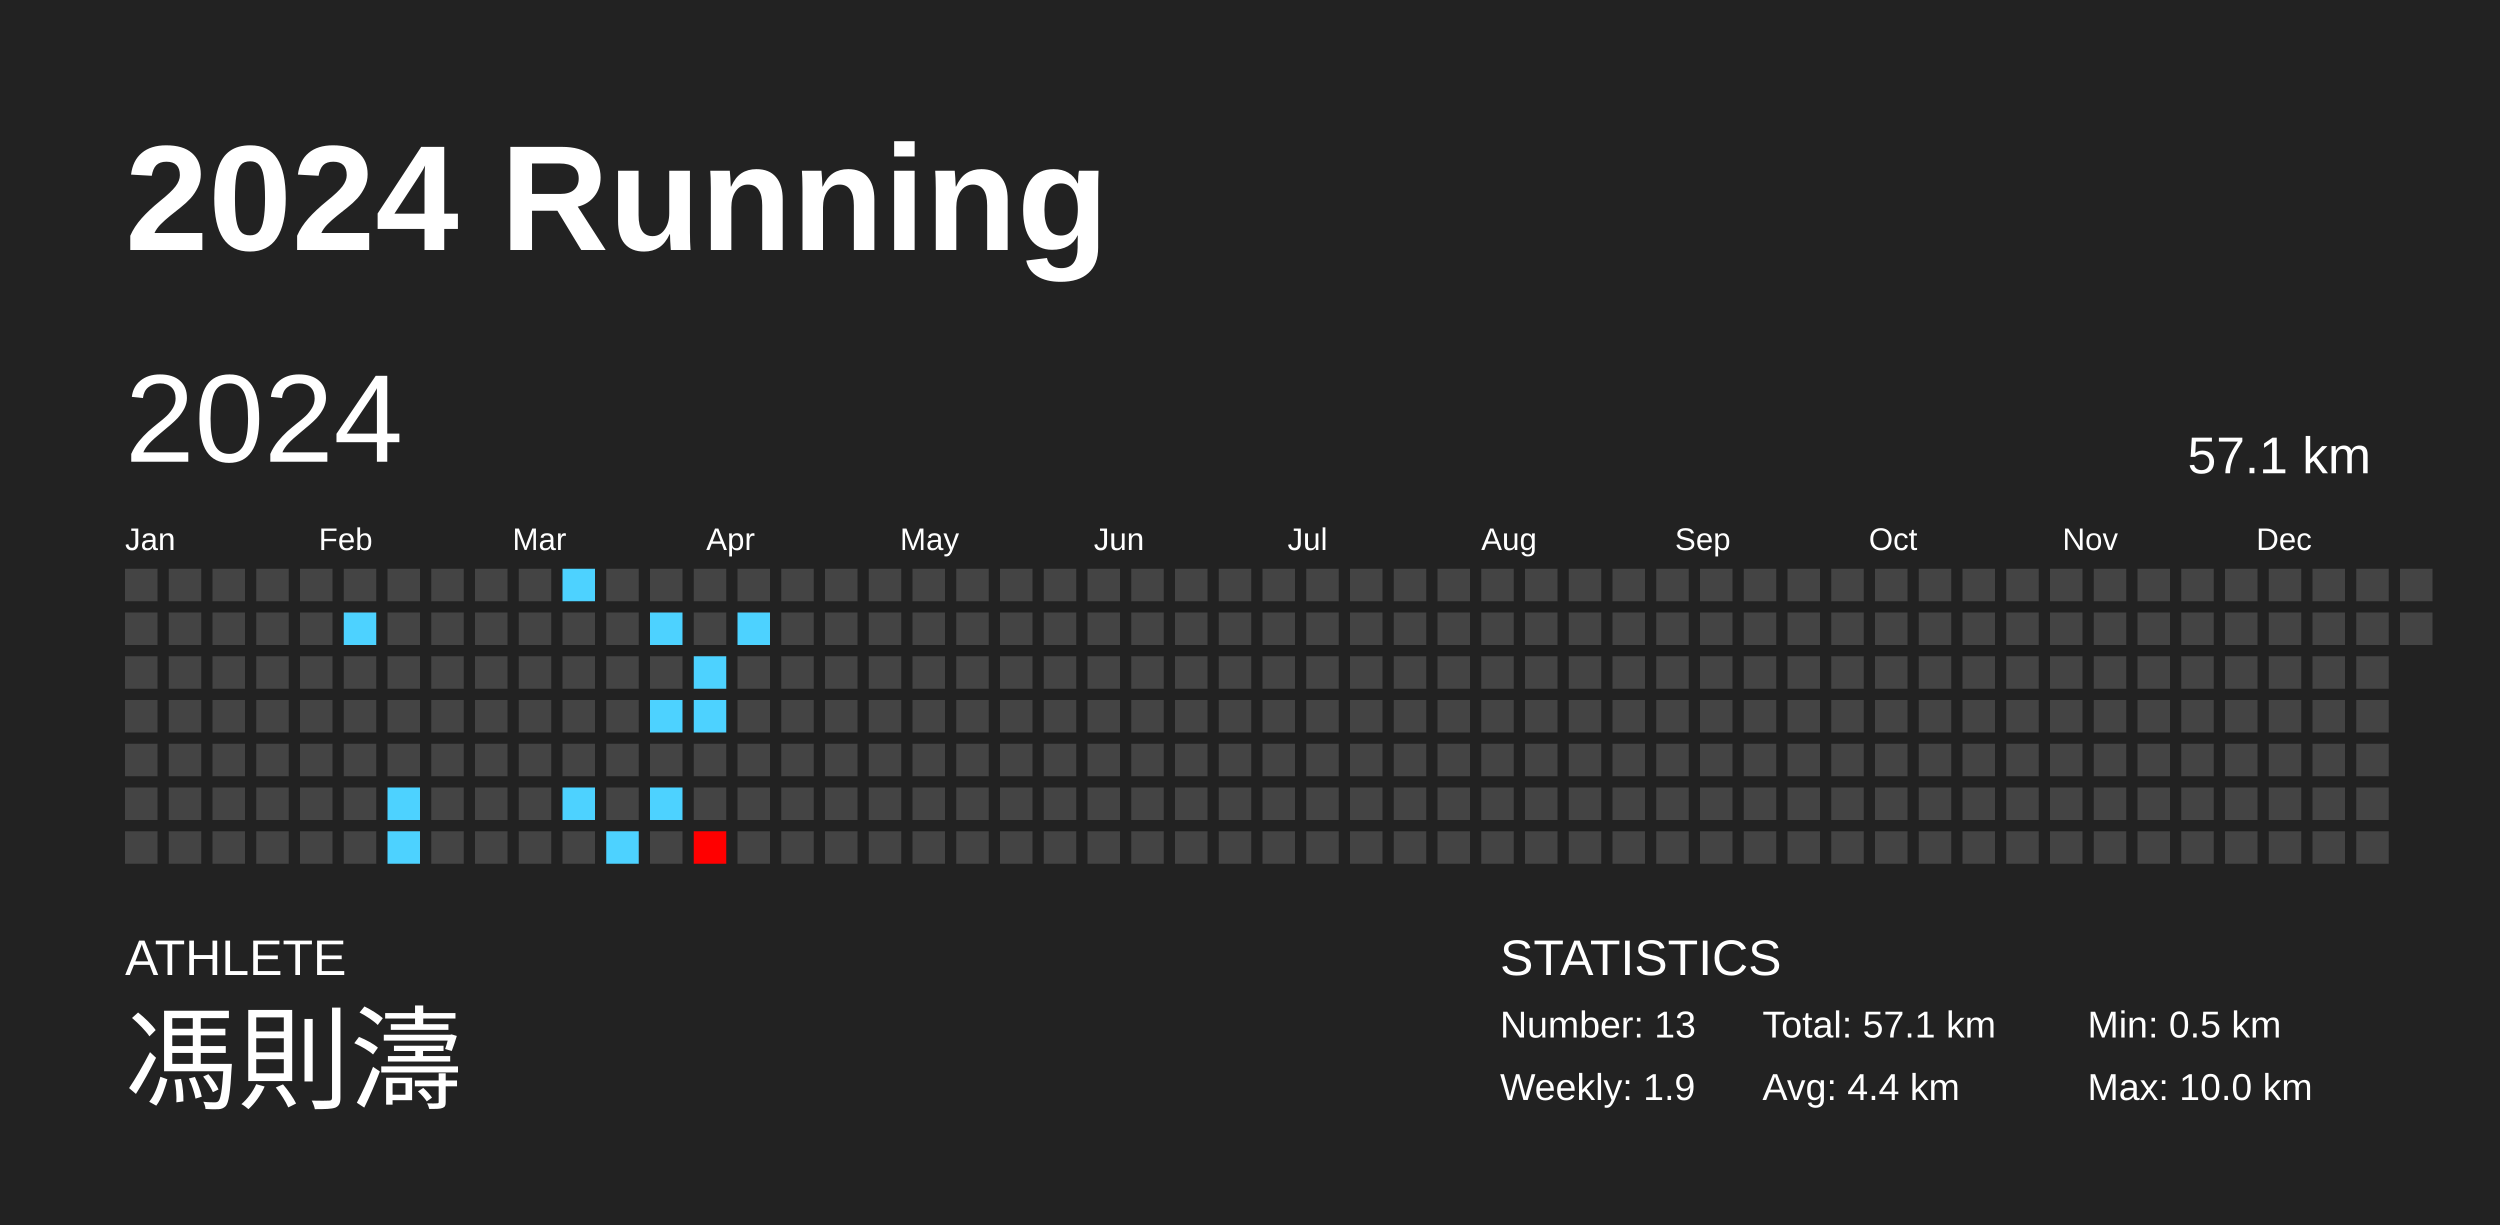
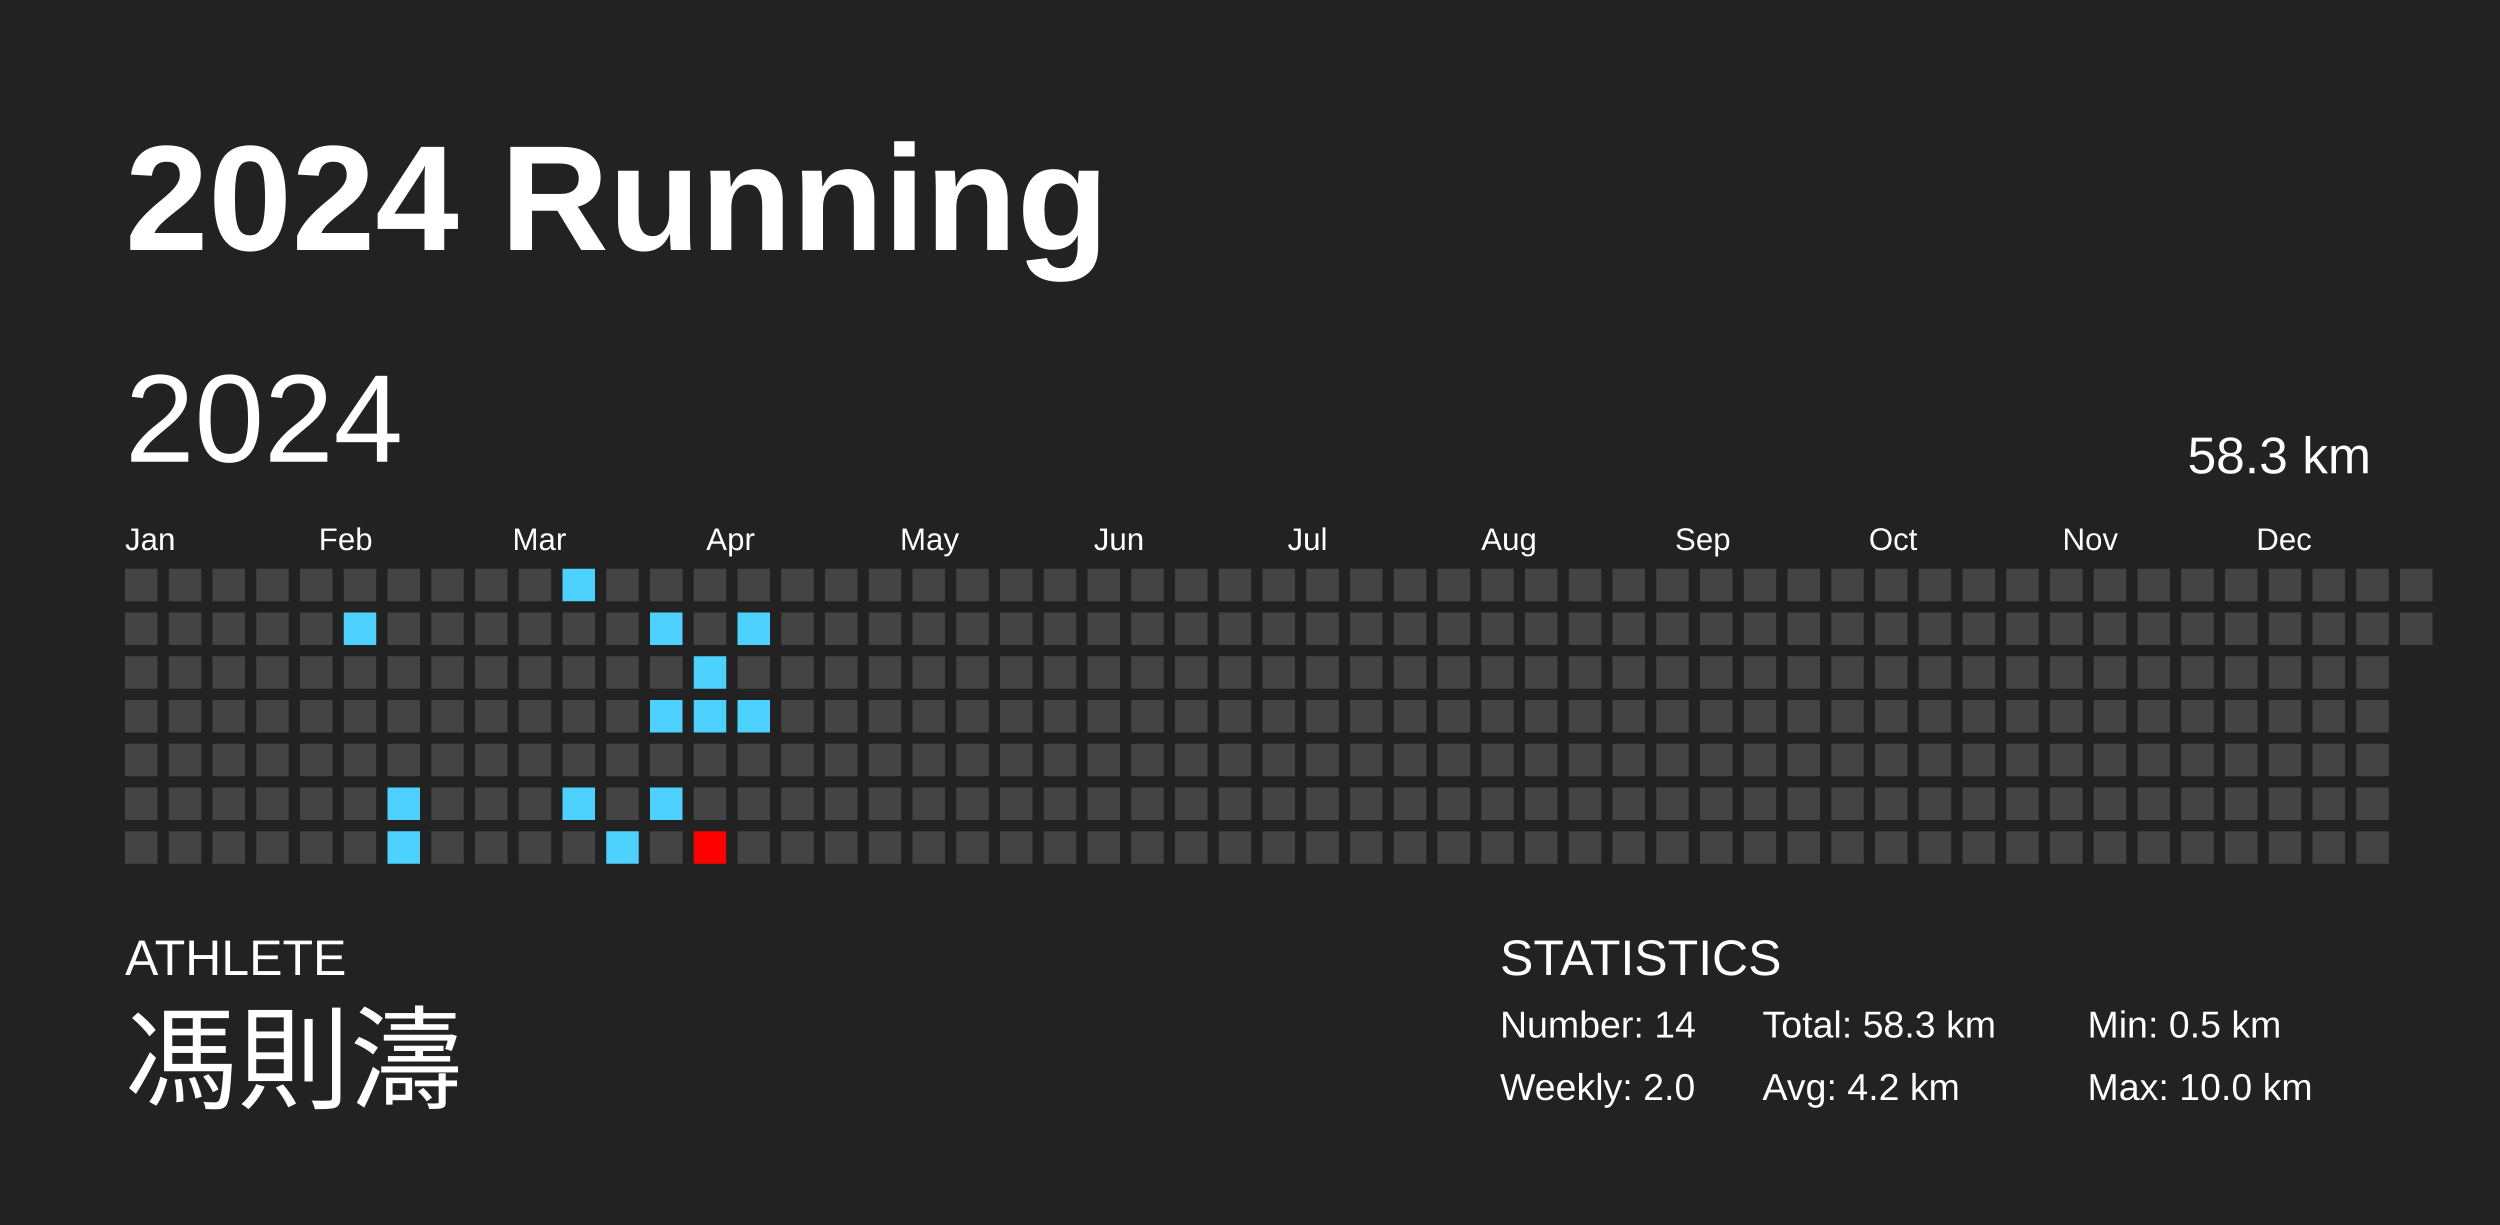
<svg xmlns="http://www.w3.org/2000/svg" baseProfile="full" height="98mm" version="1.1" viewBox="0,0,200,98" width="200mm">
  <defs />
  <rect fill="#222222" height="98" width="200" x="0" y="0" />
  <text fill="#FFFFFF" style="font-size:12px; font-family:Arial; font-weight:bold;" x="10" y="20">2024 Running</text>
  <text fill="#FFFFFF" style="font-size:4px; font-family:Arial" x="10" y="78">ATHLETE</text>
  <text fill="#FFFFFF" style="font-size:9px; font-family:Arial" x="10" y="88">馮則濤</text>
  <text fill="#FFFFFF" style="font-size:4px; font-family:Arial" x="120" y="78">STATISTICS</text>
-   <text fill="#FFFFFF" style="font-size:3px; font-family:Arial" x="120" y="83">Number: 13</text>
-   <text fill="#FFFFFF" style="font-size:3px; font-family:Arial" x="120" y="88">Weekly: 1.9</text>
-   <text fill="#FFFFFF" style="font-size:3px; font-family:Arial" x="141" y="83">Total: 57.1 km</text>
-   <text fill="#FFFFFF" style="font-size:3px; font-family:Arial" x="141" y="88">Avg: 4.4 km</text>
+   <text fill="#FFFFFF" style="font-size:3px; font-family:Arial" x="120" y="83">Number: 14</text>
+   <text fill="#FFFFFF" style="font-size:3px; font-family:Arial" x="120" y="88">Weekly: 2.0</text>
+   <text fill="#FFFFFF" style="font-size:3px; font-family:Arial" x="141" y="83">Total: 58.3 km</text>
+   <text fill="#FFFFFF" style="font-size:3px; font-family:Arial" x="141" y="88">Avg: 4.2 km</text>
  <text fill="#FFFFFF" style="font-size:3px; font-family:Arial" x="167" y="83">Min: 0.5 km</text>
  <text fill="#FFFFFF" style="font-size:3px; font-family:Arial" x="167" y="88">Max: 10.0 km</text>
  <text dominant-baseline="hanging" fill="#FFFFFF" style="font-size:10.0px; font-family:Arial;" x="10" y="30">2024</text>
-   <text dominant-baseline="hanging" fill="#FFFFFF" style="font-size:4.125px; font-family:Arial;" x="175" y="35">57.1 km</text>
+   <text dominant-baseline="hanging" fill="#FFFFFF" style="font-size:4.125px; font-family:Arial;" x="175" y="35">58.3 km</text>
  <text fill="#FFFFFF" style="font-size:2.5px; font-family:Arial" x="10.0" y="44">Jan</text>
  <text fill="#FFFFFF" style="font-size:2.5px; font-family:Arial" x="25.5" y="44">Feb</text>
  <text fill="#FFFFFF" style="font-size:2.5px; font-family:Arial" x="41.0" y="44">Mar</text>
  <text fill="#FFFFFF" style="font-size:2.5px; font-family:Arial" x="56.5" y="44">Apr</text>
  <text fill="#FFFFFF" style="font-size:2.5px; font-family:Arial" x="72.0" y="44">May</text>
  <text fill="#FFFFFF" style="font-size:2.5px; font-family:Arial" x="87.5" y="44">Jun</text>
  <text fill="#FFFFFF" style="font-size:2.5px; font-family:Arial" x="103.0" y="44">Jul</text>
  <text fill="#FFFFFF" style="font-size:2.5px; font-family:Arial" x="118.5" y="44">Aug</text>
  <text fill="#FFFFFF" style="font-size:2.5px; font-family:Arial" x="134.0" y="44">Sep</text>
  <text fill="#FFFFFF" style="font-size:2.5px; font-family:Arial" x="149.5" y="44">Oct</text>
  <text fill="#FFFFFF" style="font-size:2.5px; font-family:Arial" x="165.0" y="44">Nov</text>
  <text fill="#FFFFFF" style="font-size:2.5px; font-family:Arial" x="180.5" y="44">Dec</text>
  <rect fill="#444444" height="2.6" width="2.6" x="10.0" y="45.5" />
  <rect fill="#444444" height="2.6" width="2.6" x="10.0" y="49.0" />
  <rect fill="#444444" height="2.6" width="2.6" x="10.0" y="52.5" />
  <rect fill="#444444" height="2.6" width="2.6" x="10.0" y="56.0" />
  <rect fill="#444444" height="2.6" width="2.6" x="10.0" y="59.5" />
  <rect fill="#444444" height="2.6" width="2.6" x="10.0" y="63.0" />
  <rect fill="#444444" height="2.6" width="2.6" x="10.0" y="66.5" />
  <rect fill="#444444" height="2.6" width="2.6" x="13.5" y="45.5" />
  <rect fill="#444444" height="2.6" width="2.6" x="13.5" y="49.0" />
  <rect fill="#444444" height="2.6" width="2.6" x="13.5" y="52.5" />
  <rect fill="#444444" height="2.6" width="2.6" x="13.5" y="56.0" />
  <rect fill="#444444" height="2.6" width="2.6" x="13.5" y="59.5" />
  <rect fill="#444444" height="2.6" width="2.6" x="13.5" y="63.0" />
  <rect fill="#444444" height="2.6" width="2.6" x="13.5" y="66.5" />
  <rect fill="#444444" height="2.6" width="2.6" x="17.0" y="45.5" />
  <rect fill="#444444" height="2.6" width="2.6" x="17.0" y="49.0" />
  <rect fill="#444444" height="2.6" width="2.6" x="17.0" y="52.5" />
  <rect fill="#444444" height="2.6" width="2.6" x="17.0" y="56.0" />
  <rect fill="#444444" height="2.6" width="2.6" x="17.0" y="59.5" />
  <rect fill="#444444" height="2.6" width="2.6" x="17.0" y="63.0" />
  <rect fill="#444444" height="2.6" width="2.6" x="17.0" y="66.5" />
  <rect fill="#444444" height="2.6" width="2.6" x="20.5" y="45.5" />
  <rect fill="#444444" height="2.6" width="2.6" x="20.5" y="49.0" />
  <rect fill="#444444" height="2.6" width="2.6" x="20.5" y="52.5" />
  <rect fill="#444444" height="2.6" width="2.6" x="20.5" y="56.0" />
  <rect fill="#444444" height="2.6" width="2.6" x="20.5" y="59.5" />
  <rect fill="#444444" height="2.6" width="2.6" x="20.5" y="63.0" />
  <rect fill="#444444" height="2.6" width="2.6" x="20.5" y="66.5" />
  <rect fill="#444444" height="2.6" width="2.6" x="24.0" y="45.5" />
  <rect fill="#444444" height="2.6" width="2.6" x="24.0" y="49.0" />
  <rect fill="#444444" height="2.6" width="2.6" x="24.0" y="52.5" />
  <rect fill="#444444" height="2.6" width="2.6" x="24.0" y="56.0" />
  <rect fill="#444444" height="2.6" width="2.6" x="24.0" y="59.5" />
  <rect fill="#444444" height="2.6" width="2.6" x="24.0" y="63.0" />
  <rect fill="#444444" height="2.6" width="2.6" x="24.0" y="66.5" />
  <rect fill="#444444" height="2.6" width="2.6" x="27.5" y="45.5" />
  <rect fill="#4dd2ff" height="2.6" width="2.6" x="27.5" y="49.0" />
  <rect fill="#444444" height="2.6" width="2.6" x="27.5" y="52.5" />
  <rect fill="#444444" height="2.6" width="2.6" x="27.5" y="56.0" />
  <rect fill="#444444" height="2.6" width="2.6" x="27.5" y="59.5" />
  <rect fill="#444444" height="2.6" width="2.6" x="27.5" y="63.0" />
  <rect fill="#444444" height="2.6" width="2.6" x="27.5" y="66.5" />
  <rect fill="#444444" height="2.6" width="2.6" x="31.0" y="45.5" />
  <rect fill="#444444" height="2.6" width="2.6" x="31.0" y="49.0" />
  <rect fill="#444444" height="2.6" width="2.6" x="31.0" y="52.5" />
  <rect fill="#444444" height="2.6" width="2.6" x="31.0" y="56.0" />
  <rect fill="#444444" height="2.6" width="2.6" x="31.0" y="59.5" />
  <rect fill="#4dd2ff" height="2.6" width="2.6" x="31.0" y="63.0" />
  <rect fill="#4dd2ff" height="2.6" width="2.6" x="31.0" y="66.5" />
  <rect fill="#444444" height="2.6" width="2.6" x="34.5" y="45.5" />
  <rect fill="#444444" height="2.6" width="2.6" x="34.5" y="49.0" />
  <rect fill="#444444" height="2.6" width="2.6" x="34.5" y="52.5" />
  <rect fill="#444444" height="2.6" width="2.6" x="34.5" y="56.0" />
  <rect fill="#444444" height="2.6" width="2.6" x="34.5" y="59.5" />
  <rect fill="#444444" height="2.6" width="2.6" x="34.5" y="63.0" />
  <rect fill="#444444" height="2.6" width="2.6" x="34.5" y="66.5" />
  <rect fill="#444444" height="2.6" width="2.6" x="38.0" y="45.5" />
  <rect fill="#444444" height="2.6" width="2.6" x="38.0" y="49.0" />
  <rect fill="#444444" height="2.6" width="2.6" x="38.0" y="52.5" />
  <rect fill="#444444" height="2.6" width="2.6" x="38.0" y="56.0" />
  <rect fill="#444444" height="2.6" width="2.6" x="38.0" y="59.5" />
  <rect fill="#444444" height="2.6" width="2.6" x="38.0" y="63.0" />
  <rect fill="#444444" height="2.6" width="2.6" x="38.0" y="66.5" />
  <rect fill="#444444" height="2.6" width="2.6" x="41.5" y="45.5" />
  <rect fill="#444444" height="2.6" width="2.6" x="41.5" y="49.0" />
  <rect fill="#444444" height="2.6" width="2.6" x="41.5" y="52.5" />
  <rect fill="#444444" height="2.6" width="2.6" x="41.5" y="56.0" />
  <rect fill="#444444" height="2.6" width="2.6" x="41.5" y="59.5" />
  <rect fill="#444444" height="2.6" width="2.6" x="41.5" y="63.0" />
  <rect fill="#444444" height="2.6" width="2.6" x="41.5" y="66.5" />
  <rect fill="#4dd2ff" height="2.6" width="2.6" x="45.0" y="45.5" />
  <rect fill="#444444" height="2.6" width="2.6" x="45.0" y="49.0" />
  <rect fill="#444444" height="2.6" width="2.6" x="45.0" y="52.5" />
  <rect fill="#444444" height="2.6" width="2.6" x="45.0" y="56.0" />
  <rect fill="#444444" height="2.6" width="2.6" x="45.0" y="59.5" />
  <rect fill="#4dd2ff" height="2.6" width="2.6" x="45.0" y="63.0" />
  <rect fill="#444444" height="2.6" width="2.6" x="45.0" y="66.5" />
  <rect fill="#444444" height="2.6" width="2.6" x="48.5" y="45.5" />
  <rect fill="#444444" height="2.6" width="2.6" x="48.5" y="49.0" />
  <rect fill="#444444" height="2.6" width="2.6" x="48.5" y="52.5" />
  <rect fill="#444444" height="2.6" width="2.6" x="48.5" y="56.0" />
  <rect fill="#444444" height="2.6" width="2.6" x="48.5" y="59.5" />
  <rect fill="#444444" height="2.6" width="2.6" x="48.5" y="63.0" />
  <rect fill="#4dd2ff" height="2.6" width="2.6" x="48.5" y="66.5" />
  <rect fill="#444444" height="2.6" width="2.6" x="52.0" y="45.5" />
  <rect fill="#4dd2ff" height="2.6" width="2.6" x="52.0" y="49.0" />
  <rect fill="#444444" height="2.6" width="2.6" x="52.0" y="52.5" />
  <rect fill="#4dd2ff" height="2.6" width="2.6" x="52.0" y="56.0" />
  <rect fill="#444444" height="2.6" width="2.6" x="52.0" y="59.5" />
  <rect fill="#4dd2ff" height="2.6" width="2.6" x="52.0" y="63.0" />
  <rect fill="#444444" height="2.6" width="2.6" x="52.0" y="66.5" />
  <rect fill="#444444" height="2.6" width="2.6" x="55.5" y="45.5" />
  <rect fill="#444444" height="2.6" width="2.6" x="55.5" y="49.0" />
  <rect fill="#4dd2ff" height="2.6" width="2.6" x="55.5" y="52.5" />
  <rect fill="#4dd2ff" height="2.6" width="2.6" x="55.5" y="56.0" />
  <rect fill="#444444" height="2.6" width="2.6" x="55.5" y="59.5" />
  <rect fill="#444444" height="2.6" width="2.6" x="55.5" y="63.0" />
  <rect fill="#ff0000" height="2.6" width="2.6" x="55.5" y="66.5" />
  <rect fill="#444444" height="2.6" width="2.6" x="59.0" y="45.5" />
  <rect fill="#4dd2ff" height="2.6" width="2.6" x="59.0" y="49.0" />
  <rect fill="#444444" height="2.6" width="2.6" x="59.0" y="52.5" />
-   <rect fill="#444444" height="2.6" width="2.6" x="59.0" y="56.0" />
+   <rect fill="#4dd2ff" height="2.6" width="2.6" x="59.0" y="56.0" />
  <rect fill="#444444" height="2.6" width="2.6" x="59.0" y="59.5" />
  <rect fill="#444444" height="2.6" width="2.6" x="59.0" y="63.0" />
  <rect fill="#444444" height="2.6" width="2.6" x="59.0" y="66.5" />
  <rect fill="#444444" height="2.6" width="2.6" x="62.5" y="45.5" />
  <rect fill="#444444" height="2.6" width="2.6" x="62.5" y="49.0" />
  <rect fill="#444444" height="2.6" width="2.6" x="62.5" y="52.5" />
  <rect fill="#444444" height="2.6" width="2.6" x="62.5" y="56.0" />
  <rect fill="#444444" height="2.6" width="2.6" x="62.5" y="59.5" />
  <rect fill="#444444" height="2.6" width="2.6" x="62.5" y="63.0" />
  <rect fill="#444444" height="2.6" width="2.6" x="62.5" y="66.5" />
  <rect fill="#444444" height="2.6" width="2.6" x="66.0" y="45.5" />
  <rect fill="#444444" height="2.6" width="2.6" x="66.0" y="49.0" />
  <rect fill="#444444" height="2.6" width="2.6" x="66.0" y="52.5" />
  <rect fill="#444444" height="2.6" width="2.6" x="66.0" y="56.0" />
  <rect fill="#444444" height="2.6" width="2.6" x="66.0" y="59.5" />
  <rect fill="#444444" height="2.6" width="2.6" x="66.0" y="63.0" />
  <rect fill="#444444" height="2.6" width="2.6" x="66.0" y="66.5" />
  <rect fill="#444444" height="2.6" width="2.6" x="69.5" y="45.5" />
  <rect fill="#444444" height="2.6" width="2.6" x="69.5" y="49.0" />
  <rect fill="#444444" height="2.6" width="2.6" x="69.5" y="52.5" />
  <rect fill="#444444" height="2.6" width="2.6" x="69.5" y="56.0" />
  <rect fill="#444444" height="2.6" width="2.6" x="69.5" y="59.5" />
  <rect fill="#444444" height="2.6" width="2.6" x="69.5" y="63.0" />
  <rect fill="#444444" height="2.6" width="2.6" x="69.5" y="66.5" />
  <rect fill="#444444" height="2.6" width="2.6" x="73.0" y="45.5" />
  <rect fill="#444444" height="2.6" width="2.6" x="73.0" y="49.0" />
  <rect fill="#444444" height="2.6" width="2.6" x="73.0" y="52.5" />
  <rect fill="#444444" height="2.6" width="2.6" x="73.0" y="56.0" />
  <rect fill="#444444" height="2.6" width="2.6" x="73.0" y="59.5" />
  <rect fill="#444444" height="2.6" width="2.6" x="73.0" y="63.0" />
  <rect fill="#444444" height="2.6" width="2.6" x="73.0" y="66.5" />
  <rect fill="#444444" height="2.6" width="2.6" x="76.5" y="45.5" />
  <rect fill="#444444" height="2.6" width="2.6" x="76.5" y="49.0" />
  <rect fill="#444444" height="2.6" width="2.6" x="76.5" y="52.5" />
  <rect fill="#444444" height="2.6" width="2.6" x="76.5" y="56.0" />
  <rect fill="#444444" height="2.6" width="2.6" x="76.5" y="59.5" />
  <rect fill="#444444" height="2.6" width="2.6" x="76.5" y="63.0" />
  <rect fill="#444444" height="2.6" width="2.6" x="76.5" y="66.5" />
  <rect fill="#444444" height="2.6" width="2.6" x="80.0" y="45.5" />
  <rect fill="#444444" height="2.6" width="2.6" x="80.0" y="49.0" />
  <rect fill="#444444" height="2.6" width="2.6" x="80.0" y="52.5" />
  <rect fill="#444444" height="2.6" width="2.6" x="80.0" y="56.0" />
  <rect fill="#444444" height="2.6" width="2.6" x="80.0" y="59.5" />
  <rect fill="#444444" height="2.6" width="2.6" x="80.0" y="63.0" />
  <rect fill="#444444" height="2.6" width="2.6" x="80.0" y="66.5" />
  <rect fill="#444444" height="2.6" width="2.6" x="83.5" y="45.5" />
  <rect fill="#444444" height="2.6" width="2.6" x="83.5" y="49.0" />
  <rect fill="#444444" height="2.6" width="2.6" x="83.5" y="52.5" />
  <rect fill="#444444" height="2.6" width="2.6" x="83.5" y="56.0" />
  <rect fill="#444444" height="2.6" width="2.6" x="83.5" y="59.5" />
  <rect fill="#444444" height="2.6" width="2.6" x="83.5" y="63.0" />
  <rect fill="#444444" height="2.6" width="2.6" x="83.5" y="66.5" />
  <rect fill="#444444" height="2.6" width="2.6" x="87.0" y="45.5" />
  <rect fill="#444444" height="2.6" width="2.6" x="87.0" y="49.0" />
  <rect fill="#444444" height="2.6" width="2.6" x="87.0" y="52.5" />
  <rect fill="#444444" height="2.6" width="2.6" x="87.0" y="56.0" />
  <rect fill="#444444" height="2.6" width="2.6" x="87.0" y="59.5" />
  <rect fill="#444444" height="2.6" width="2.6" x="87.0" y="63.0" />
  <rect fill="#444444" height="2.6" width="2.6" x="87.0" y="66.5" />
  <rect fill="#444444" height="2.6" width="2.6" x="90.5" y="45.5" />
  <rect fill="#444444" height="2.6" width="2.6" x="90.5" y="49.0" />
  <rect fill="#444444" height="2.6" width="2.6" x="90.5" y="52.5" />
  <rect fill="#444444" height="2.6" width="2.6" x="90.5" y="56.0" />
  <rect fill="#444444" height="2.6" width="2.6" x="90.5" y="59.5" />
  <rect fill="#444444" height="2.6" width="2.6" x="90.5" y="63.0" />
  <rect fill="#444444" height="2.6" width="2.6" x="90.5" y="66.5" />
  <rect fill="#444444" height="2.6" width="2.6" x="94.0" y="45.5" />
  <rect fill="#444444" height="2.6" width="2.6" x="94.0" y="49.0" />
  <rect fill="#444444" height="2.6" width="2.6" x="94.0" y="52.5" />
  <rect fill="#444444" height="2.6" width="2.6" x="94.0" y="56.0" />
  <rect fill="#444444" height="2.6" width="2.6" x="94.0" y="59.5" />
  <rect fill="#444444" height="2.6" width="2.6" x="94.0" y="63.0" />
  <rect fill="#444444" height="2.6" width="2.6" x="94.0" y="66.5" />
  <rect fill="#444444" height="2.6" width="2.6" x="97.5" y="45.5" />
  <rect fill="#444444" height="2.6" width="2.6" x="97.5" y="49.0" />
  <rect fill="#444444" height="2.6" width="2.6" x="97.5" y="52.5" />
  <rect fill="#444444" height="2.6" width="2.6" x="97.5" y="56.0" />
  <rect fill="#444444" height="2.6" width="2.6" x="97.5" y="59.5" />
  <rect fill="#444444" height="2.6" width="2.6" x="97.5" y="63.0" />
  <rect fill="#444444" height="2.6" width="2.6" x="97.5" y="66.5" />
  <rect fill="#444444" height="2.6" width="2.6" x="101.0" y="45.5" />
  <rect fill="#444444" height="2.6" width="2.6" x="101.0" y="49.0" />
  <rect fill="#444444" height="2.6" width="2.6" x="101.0" y="52.5" />
  <rect fill="#444444" height="2.6" width="2.6" x="101.0" y="56.0" />
  <rect fill="#444444" height="2.6" width="2.6" x="101.0" y="59.5" />
  <rect fill="#444444" height="2.6" width="2.6" x="101.0" y="63.0" />
  <rect fill="#444444" height="2.6" width="2.6" x="101.0" y="66.5" />
  <rect fill="#444444" height="2.6" width="2.6" x="104.5" y="45.5" />
  <rect fill="#444444" height="2.6" width="2.6" x="104.5" y="49.0" />
  <rect fill="#444444" height="2.6" width="2.6" x="104.5" y="52.5" />
  <rect fill="#444444" height="2.6" width="2.6" x="104.5" y="56.0" />
  <rect fill="#444444" height="2.6" width="2.6" x="104.5" y="59.5" />
  <rect fill="#444444" height="2.6" width="2.6" x="104.5" y="63.0" />
  <rect fill="#444444" height="2.6" width="2.6" x="104.5" y="66.5" />
  <rect fill="#444444" height="2.6" width="2.6" x="108.0" y="45.5" />
  <rect fill="#444444" height="2.6" width="2.6" x="108.0" y="49.0" />
  <rect fill="#444444" height="2.6" width="2.6" x="108.0" y="52.5" />
  <rect fill="#444444" height="2.6" width="2.6" x="108.0" y="56.0" />
  <rect fill="#444444" height="2.6" width="2.6" x="108.0" y="59.5" />
  <rect fill="#444444" height="2.6" width="2.6" x="108.0" y="63.0" />
  <rect fill="#444444" height="2.6" width="2.6" x="108.0" y="66.5" />
  <rect fill="#444444" height="2.6" width="2.6" x="111.5" y="45.5" />
  <rect fill="#444444" height="2.6" width="2.6" x="111.5" y="49.0" />
  <rect fill="#444444" height="2.6" width="2.6" x="111.5" y="52.5" />
  <rect fill="#444444" height="2.6" width="2.6" x="111.5" y="56.0" />
  <rect fill="#444444" height="2.6" width="2.6" x="111.5" y="59.5" />
  <rect fill="#444444" height="2.6" width="2.6" x="111.5" y="63.0" />
  <rect fill="#444444" height="2.6" width="2.6" x="111.5" y="66.5" />
  <rect fill="#444444" height="2.6" width="2.6" x="115.0" y="45.5" />
  <rect fill="#444444" height="2.6" width="2.6" x="115.0" y="49.0" />
  <rect fill="#444444" height="2.6" width="2.6" x="115.0" y="52.5" />
  <rect fill="#444444" height="2.6" width="2.6" x="115.0" y="56.0" />
  <rect fill="#444444" height="2.6" width="2.6" x="115.0" y="59.5" />
  <rect fill="#444444" height="2.6" width="2.6" x="115.0" y="63.0" />
  <rect fill="#444444" height="2.6" width="2.6" x="115.0" y="66.5" />
  <rect fill="#444444" height="2.6" width="2.6" x="118.5" y="45.5" />
  <rect fill="#444444" height="2.6" width="2.6" x="118.5" y="49.0" />
  <rect fill="#444444" height="2.6" width="2.6" x="118.5" y="52.5" />
  <rect fill="#444444" height="2.6" width="2.6" x="118.5" y="56.0" />
  <rect fill="#444444" height="2.6" width="2.6" x="118.5" y="59.5" />
  <rect fill="#444444" height="2.6" width="2.6" x="118.5" y="63.0" />
  <rect fill="#444444" height="2.6" width="2.6" x="118.5" y="66.5" />
  <rect fill="#444444" height="2.6" width="2.6" x="122.0" y="45.5" />
  <rect fill="#444444" height="2.6" width="2.6" x="122.0" y="49.0" />
  <rect fill="#444444" height="2.6" width="2.6" x="122.0" y="52.5" />
  <rect fill="#444444" height="2.6" width="2.6" x="122.0" y="56.0" />
  <rect fill="#444444" height="2.6" width="2.6" x="122.0" y="59.5" />
  <rect fill="#444444" height="2.6" width="2.6" x="122.0" y="63.0" />
  <rect fill="#444444" height="2.6" width="2.6" x="122.0" y="66.5" />
  <rect fill="#444444" height="2.6" width="2.6" x="125.5" y="45.5" />
  <rect fill="#444444" height="2.6" width="2.6" x="125.5" y="49.0" />
  <rect fill="#444444" height="2.6" width="2.6" x="125.5" y="52.5" />
  <rect fill="#444444" height="2.6" width="2.6" x="125.5" y="56.0" />
  <rect fill="#444444" height="2.6" width="2.6" x="125.5" y="59.5" />
  <rect fill="#444444" height="2.6" width="2.6" x="125.5" y="63.0" />
  <rect fill="#444444" height="2.6" width="2.6" x="125.5" y="66.5" />
  <rect fill="#444444" height="2.6" width="2.6" x="129.0" y="45.5" />
  <rect fill="#444444" height="2.6" width="2.6" x="129.0" y="49.0" />
  <rect fill="#444444" height="2.6" width="2.6" x="129.0" y="52.5" />
  <rect fill="#444444" height="2.6" width="2.6" x="129.0" y="56.0" />
  <rect fill="#444444" height="2.6" width="2.6" x="129.0" y="59.5" />
  <rect fill="#444444" height="2.6" width="2.6" x="129.0" y="63.0" />
  <rect fill="#444444" height="2.6" width="2.6" x="129.0" y="66.5" />
  <rect fill="#444444" height="2.6" width="2.6" x="132.5" y="45.5" />
  <rect fill="#444444" height="2.6" width="2.6" x="132.5" y="49.0" />
  <rect fill="#444444" height="2.6" width="2.6" x="132.5" y="52.5" />
  <rect fill="#444444" height="2.6" width="2.6" x="132.5" y="56.0" />
  <rect fill="#444444" height="2.6" width="2.6" x="132.5" y="59.5" />
  <rect fill="#444444" height="2.6" width="2.6" x="132.5" y="63.0" />
  <rect fill="#444444" height="2.6" width="2.6" x="132.5" y="66.5" />
  <rect fill="#444444" height="2.6" width="2.6" x="136.0" y="45.5" />
  <rect fill="#444444" height="2.6" width="2.6" x="136.0" y="49.0" />
  <rect fill="#444444" height="2.6" width="2.6" x="136.0" y="52.5" />
  <rect fill="#444444" height="2.6" width="2.6" x="136.0" y="56.0" />
  <rect fill="#444444" height="2.6" width="2.6" x="136.0" y="59.5" />
  <rect fill="#444444" height="2.6" width="2.6" x="136.0" y="63.0" />
  <rect fill="#444444" height="2.6" width="2.6" x="136.0" y="66.5" />
  <rect fill="#444444" height="2.6" width="2.6" x="139.5" y="45.5" />
  <rect fill="#444444" height="2.6" width="2.6" x="139.5" y="49.0" />
  <rect fill="#444444" height="2.6" width="2.6" x="139.5" y="52.5" />
  <rect fill="#444444" height="2.6" width="2.6" x="139.5" y="56.0" />
  <rect fill="#444444" height="2.6" width="2.6" x="139.5" y="59.5" />
  <rect fill="#444444" height="2.6" width="2.6" x="139.5" y="63.0" />
  <rect fill="#444444" height="2.6" width="2.6" x="139.5" y="66.5" />
  <rect fill="#444444" height="2.6" width="2.6" x="143.0" y="45.5" />
  <rect fill="#444444" height="2.6" width="2.6" x="143.0" y="49.0" />
  <rect fill="#444444" height="2.6" width="2.6" x="143.0" y="52.5" />
  <rect fill="#444444" height="2.6" width="2.6" x="143.0" y="56.0" />
  <rect fill="#444444" height="2.6" width="2.6" x="143.0" y="59.5" />
  <rect fill="#444444" height="2.6" width="2.6" x="143.0" y="63.0" />
  <rect fill="#444444" height="2.6" width="2.6" x="143.0" y="66.5" />
  <rect fill="#444444" height="2.6" width="2.6" x="146.5" y="45.5" />
  <rect fill="#444444" height="2.6" width="2.6" x="146.5" y="49.0" />
  <rect fill="#444444" height="2.6" width="2.6" x="146.5" y="52.5" />
  <rect fill="#444444" height="2.6" width="2.6" x="146.5" y="56.0" />
  <rect fill="#444444" height="2.6" width="2.6" x="146.5" y="59.5" />
  <rect fill="#444444" height="2.6" width="2.6" x="146.5" y="63.0" />
  <rect fill="#444444" height="2.6" width="2.6" x="146.5" y="66.5" />
  <rect fill="#444444" height="2.6" width="2.6" x="150.0" y="45.5" />
  <rect fill="#444444" height="2.6" width="2.6" x="150.0" y="49.0" />
  <rect fill="#444444" height="2.6" width="2.6" x="150.0" y="52.5" />
  <rect fill="#444444" height="2.6" width="2.6" x="150.0" y="56.0" />
  <rect fill="#444444" height="2.6" width="2.6" x="150.0" y="59.5" />
  <rect fill="#444444" height="2.6" width="2.6" x="150.0" y="63.0" />
  <rect fill="#444444" height="2.6" width="2.6" x="150.0" y="66.5" />
  <rect fill="#444444" height="2.6" width="2.6" x="153.5" y="45.5" />
  <rect fill="#444444" height="2.6" width="2.6" x="153.5" y="49.0" />
  <rect fill="#444444" height="2.6" width="2.6" x="153.5" y="52.5" />
  <rect fill="#444444" height="2.6" width="2.6" x="153.5" y="56.0" />
  <rect fill="#444444" height="2.6" width="2.6" x="153.5" y="59.5" />
  <rect fill="#444444" height="2.6" width="2.6" x="153.5" y="63.0" />
  <rect fill="#444444" height="2.6" width="2.6" x="153.5" y="66.5" />
  <rect fill="#444444" height="2.6" width="2.6" x="157.0" y="45.5" />
  <rect fill="#444444" height="2.6" width="2.6" x="157.0" y="49.0" />
  <rect fill="#444444" height="2.6" width="2.6" x="157.0" y="52.5" />
  <rect fill="#444444" height="2.6" width="2.6" x="157.0" y="56.0" />
  <rect fill="#444444" height="2.6" width="2.6" x="157.0" y="59.5" />
  <rect fill="#444444" height="2.6" width="2.6" x="157.0" y="63.0" />
  <rect fill="#444444" height="2.6" width="2.6" x="157.0" y="66.5" />
  <rect fill="#444444" height="2.6" width="2.6" x="160.5" y="45.5" />
  <rect fill="#444444" height="2.6" width="2.6" x="160.5" y="49.0" />
  <rect fill="#444444" height="2.6" width="2.6" x="160.5" y="52.5" />
  <rect fill="#444444" height="2.6" width="2.6" x="160.5" y="56.0" />
  <rect fill="#444444" height="2.6" width="2.6" x="160.5" y="59.5" />
  <rect fill="#444444" height="2.6" width="2.6" x="160.5" y="63.0" />
  <rect fill="#444444" height="2.6" width="2.6" x="160.5" y="66.5" />
  <rect fill="#444444" height="2.6" width="2.6" x="164.0" y="45.5" />
  <rect fill="#444444" height="2.6" width="2.6" x="164.0" y="49.0" />
  <rect fill="#444444" height="2.6" width="2.6" x="164.0" y="52.5" />
  <rect fill="#444444" height="2.6" width="2.6" x="164.0" y="56.0" />
  <rect fill="#444444" height="2.6" width="2.6" x="164.0" y="59.5" />
  <rect fill="#444444" height="2.6" width="2.6" x="164.0" y="63.0" />
  <rect fill="#444444" height="2.6" width="2.6" x="164.0" y="66.5" />
  <rect fill="#444444" height="2.6" width="2.6" x="167.5" y="45.5" />
  <rect fill="#444444" height="2.6" width="2.6" x="167.5" y="49.0" />
  <rect fill="#444444" height="2.6" width="2.6" x="167.5" y="52.5" />
  <rect fill="#444444" height="2.6" width="2.6" x="167.5" y="56.0" />
  <rect fill="#444444" height="2.6" width="2.6" x="167.5" y="59.5" />
  <rect fill="#444444" height="2.6" width="2.6" x="167.5" y="63.0" />
  <rect fill="#444444" height="2.6" width="2.6" x="167.5" y="66.5" />
  <rect fill="#444444" height="2.6" width="2.6" x="171.0" y="45.5" />
  <rect fill="#444444" height="2.6" width="2.6" x="171.0" y="49.0" />
  <rect fill="#444444" height="2.6" width="2.6" x="171.0" y="52.5" />
  <rect fill="#444444" height="2.6" width="2.6" x="171.0" y="56.0" />
  <rect fill="#444444" height="2.6" width="2.6" x="171.0" y="59.5" />
  <rect fill="#444444" height="2.6" width="2.6" x="171.0" y="63.0" />
  <rect fill="#444444" height="2.6" width="2.6" x="171.0" y="66.5" />
  <rect fill="#444444" height="2.6" width="2.6" x="174.5" y="45.5" />
  <rect fill="#444444" height="2.6" width="2.6" x="174.5" y="49.0" />
  <rect fill="#444444" height="2.6" width="2.6" x="174.5" y="52.5" />
  <rect fill="#444444" height="2.6" width="2.6" x="174.5" y="56.0" />
  <rect fill="#444444" height="2.6" width="2.6" x="174.5" y="59.5" />
  <rect fill="#444444" height="2.6" width="2.6" x="174.5" y="63.0" />
  <rect fill="#444444" height="2.6" width="2.6" x="174.5" y="66.5" />
  <rect fill="#444444" height="2.6" width="2.6" x="178.0" y="45.5" />
  <rect fill="#444444" height="2.6" width="2.6" x="178.0" y="49.0" />
  <rect fill="#444444" height="2.6" width="2.6" x="178.0" y="52.5" />
  <rect fill="#444444" height="2.6" width="2.6" x="178.0" y="56.0" />
  <rect fill="#444444" height="2.6" width="2.6" x="178.0" y="59.5" />
  <rect fill="#444444" height="2.6" width="2.6" x="178.0" y="63.0" />
  <rect fill="#444444" height="2.6" width="2.6" x="178.0" y="66.5" />
  <rect fill="#444444" height="2.6" width="2.6" x="181.5" y="45.5" />
  <rect fill="#444444" height="2.6" width="2.6" x="181.5" y="49.0" />
  <rect fill="#444444" height="2.6" width="2.6" x="181.5" y="52.5" />
  <rect fill="#444444" height="2.6" width="2.6" x="181.5" y="56.0" />
  <rect fill="#444444" height="2.6" width="2.6" x="181.5" y="59.5" />
  <rect fill="#444444" height="2.6" width="2.6" x="181.5" y="63.0" />
  <rect fill="#444444" height="2.6" width="2.6" x="181.5" y="66.5" />
  <rect fill="#444444" height="2.6" width="2.6" x="185.0" y="45.5" />
  <rect fill="#444444" height="2.6" width="2.6" x="185.0" y="49.0" />
  <rect fill="#444444" height="2.6" width="2.6" x="185.0" y="52.5" />
  <rect fill="#444444" height="2.6" width="2.6" x="185.0" y="56.0" />
  <rect fill="#444444" height="2.6" width="2.6" x="185.0" y="59.5" />
  <rect fill="#444444" height="2.6" width="2.6" x="185.0" y="63.0" />
  <rect fill="#444444" height="2.6" width="2.6" x="185.0" y="66.5" />
  <rect fill="#444444" height="2.6" width="2.6" x="188.5" y="45.5" />
  <rect fill="#444444" height="2.6" width="2.6" x="188.5" y="49.0" />
  <rect fill="#444444" height="2.6" width="2.6" x="188.5" y="52.5" />
  <rect fill="#444444" height="2.6" width="2.6" x="188.5" y="56.0" />
  <rect fill="#444444" height="2.6" width="2.6" x="188.5" y="59.5" />
  <rect fill="#444444" height="2.6" width="2.6" x="188.5" y="63.0" />
  <rect fill="#444444" height="2.6" width="2.6" x="188.5" y="66.5" />
  <rect fill="#444444" height="2.6" width="2.6" x="192.0" y="45.5" />
  <rect fill="#444444" height="2.6" width="2.6" x="192.0" y="49.0" />
</svg>
